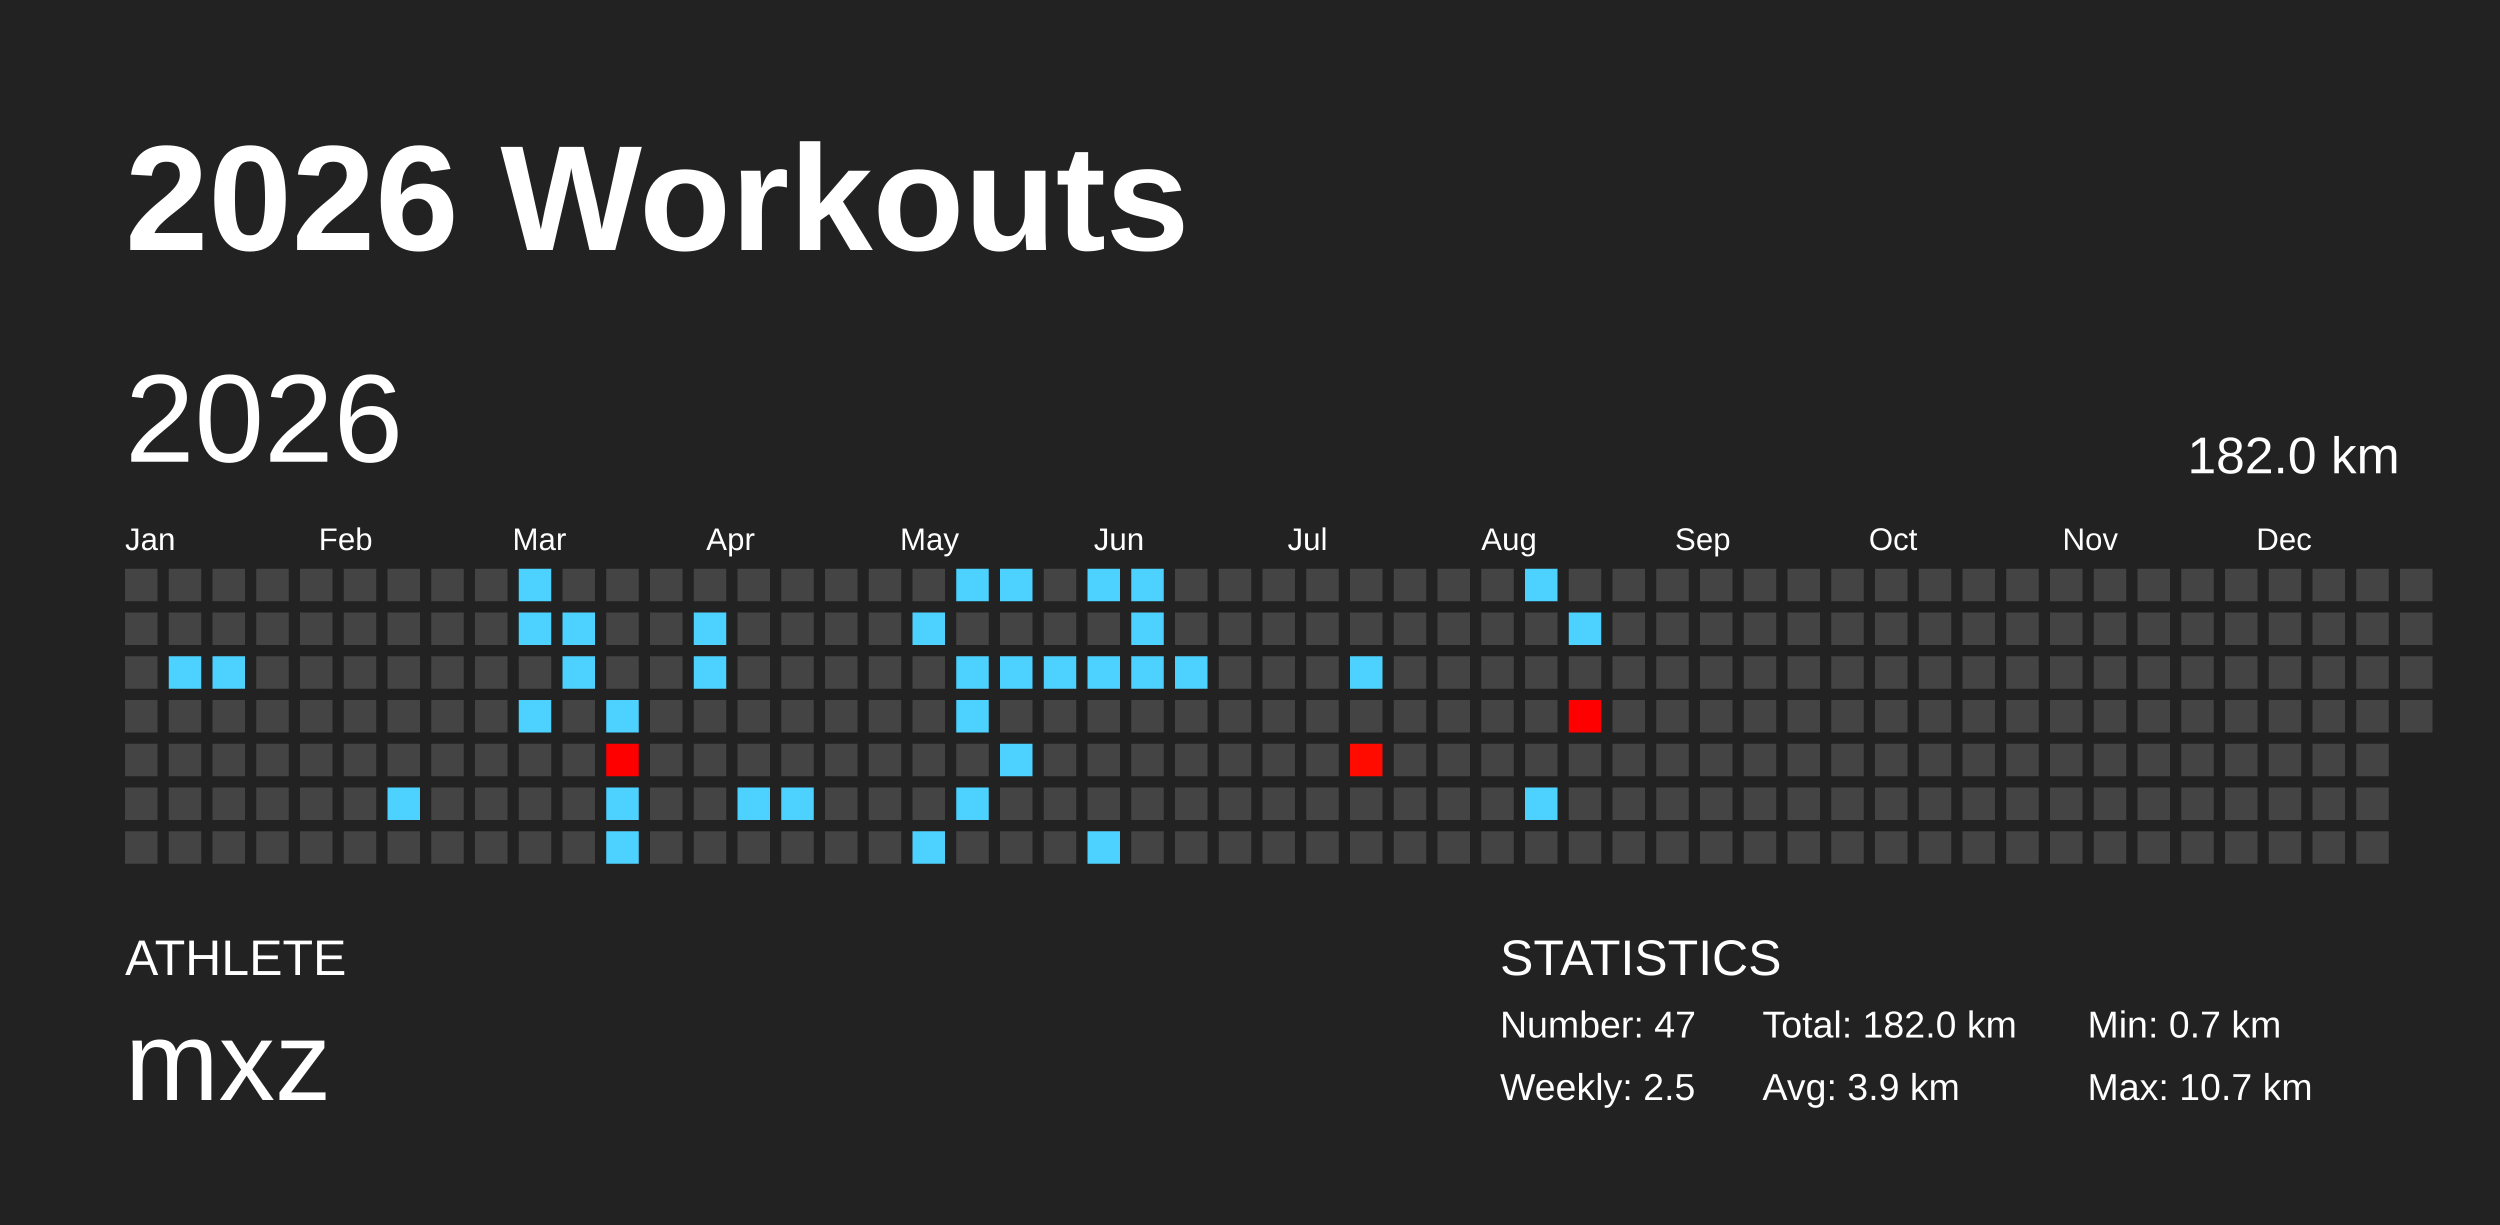
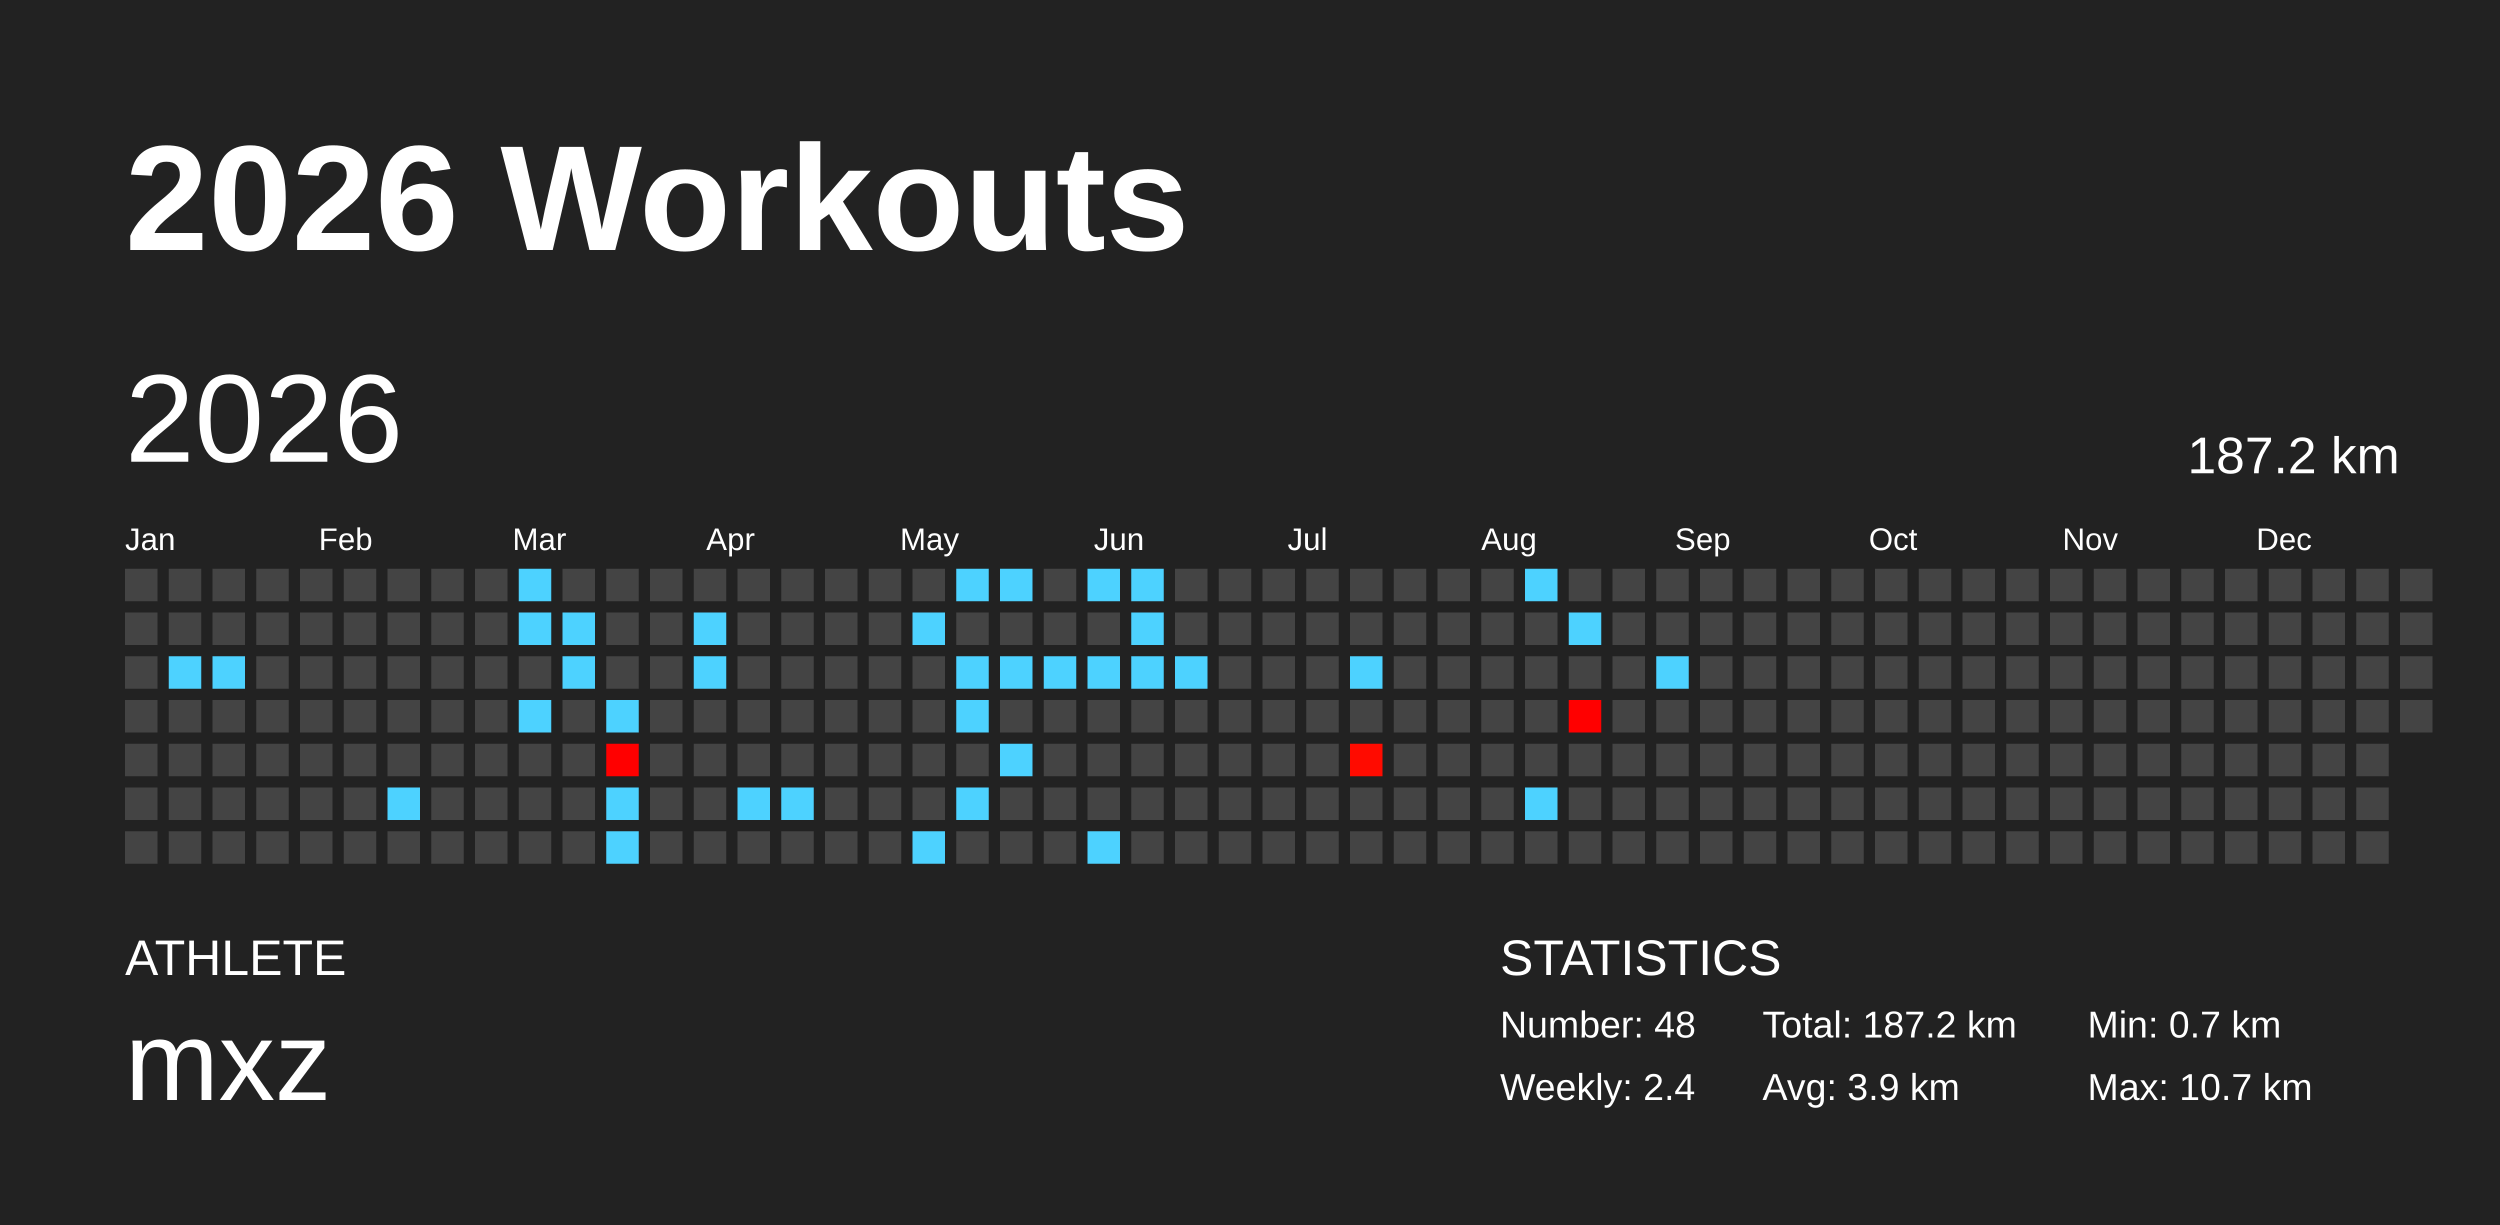
<svg xmlns="http://www.w3.org/2000/svg" baseProfile="full" height="98mm" version="1.1" viewBox="0,0,200,98" width="200mm">
  <defs />
  <rect fill="#222222" height="98" width="200" x="0" y="0" />
  <text fill="#FFFFFF" style="font-size:12px; font-family:Arial; font-weight:bold;" x="10" y="20">2026 Workouts</text>
  <text fill="#FFFFFF" style="font-size:4px; font-family:Arial" x="10" y="78">ATHLETE</text>
  <text fill="#FFFFFF" style="font-size:9px; font-family:Arial" x="10" y="88">mxz</text>
  <text fill="#FFFFFF" style="font-size:4px; font-family:Arial" x="120" y="78">STATISTICS</text>
-   <text fill="#FFFFFF" style="font-size:3px; font-family:Arial" x="120" y="83">Number: 47</text>
-   <text fill="#FFFFFF" style="font-size:3px; font-family:Arial" x="120" y="88">Weekly: 2.5</text>
-   <text fill="#FFFFFF" style="font-size:3px; font-family:Arial" x="141" y="83">Total: 182.0 km</text>
+   <text fill="#FFFFFF" style="font-size:3px; font-family:Arial" x="120" y="83">Number: 48</text>
+   <text fill="#FFFFFF" style="font-size:3px; font-family:Arial" x="120" y="88">Weekly: 2.4</text>
+   <text fill="#FFFFFF" style="font-size:3px; font-family:Arial" x="141" y="83">Total: 187.2 km</text>
  <text fill="#FFFFFF" style="font-size:3px; font-family:Arial" x="141" y="88">Avg: 3.9 km</text>
  <text fill="#FFFFFF" style="font-size:3px; font-family:Arial" x="167" y="83">Min: 0.7 km</text>
  <text fill="#FFFFFF" style="font-size:3px; font-family:Arial" x="167" y="88">Max: 10.7 km</text>
  <text dominant-baseline="hanging" fill="#FFFFFF" style="font-size:10.0px; font-family:Arial;" x="10" y="30">2026</text>
-   <text dominant-baseline="hanging" fill="#FFFFFF" style="font-size:4.125px; font-family:Arial;" x="175" y="35">182.0 km</text>
+   <text dominant-baseline="hanging" fill="#FFFFFF" style="font-size:4.125px; font-family:Arial;" x="175" y="35">187.2 km</text>
  <text fill="#FFFFFF" style="font-size:2.5px; font-family:Arial" x="10.0" y="44">Jan</text>
  <text fill="#FFFFFF" style="font-size:2.5px; font-family:Arial" x="25.5" y="44">Feb</text>
  <text fill="#FFFFFF" style="font-size:2.5px; font-family:Arial" x="41.0" y="44">Mar</text>
  <text fill="#FFFFFF" style="font-size:2.5px; font-family:Arial" x="56.5" y="44">Apr</text>
  <text fill="#FFFFFF" style="font-size:2.5px; font-family:Arial" x="72.0" y="44">May</text>
  <text fill="#FFFFFF" style="font-size:2.5px; font-family:Arial" x="87.5" y="44">Jun</text>
  <text fill="#FFFFFF" style="font-size:2.5px; font-family:Arial" x="103.0" y="44">Jul</text>
  <text fill="#FFFFFF" style="font-size:2.5px; font-family:Arial" x="118.5" y="44">Aug</text>
  <text fill="#FFFFFF" style="font-size:2.5px; font-family:Arial" x="134.0" y="44">Sep</text>
  <text fill="#FFFFFF" style="font-size:2.5px; font-family:Arial" x="149.5" y="44">Oct</text>
  <text fill="#FFFFFF" style="font-size:2.5px; font-family:Arial" x="165.0" y="44">Nov</text>
  <text fill="#FFFFFF" style="font-size:2.5px; font-family:Arial" x="180.5" y="44">Dec</text>
  <rect fill="#444444" height="2.6" width="2.6" x="10.0" y="45.5" />
  <rect fill="#444444" height="2.6" width="2.6" x="10.0" y="49.0" />
  <rect fill="#444444" height="2.6" width="2.6" x="10.0" y="52.5" />
  <rect fill="#444444" height="2.6" width="2.6" x="10.0" y="56.0" />
  <rect fill="#444444" height="2.6" width="2.6" x="10.0" y="59.5" />
  <rect fill="#444444" height="2.6" width="2.6" x="10.0" y="63.0" />
  <rect fill="#444444" height="2.6" width="2.6" x="10.0" y="66.5" />
  <rect fill="#444444" height="2.6" width="2.6" x="13.5" y="45.5" />
  <rect fill="#444444" height="2.6" width="2.6" x="13.5" y="49.0" />
  <rect fill="#4dd2ff" height="2.6" width="2.6" x="13.5" y="52.5" />
  <rect fill="#444444" height="2.6" width="2.6" x="13.5" y="56.0" />
  <rect fill="#444444" height="2.6" width="2.6" x="13.5" y="59.5" />
  <rect fill="#444444" height="2.6" width="2.6" x="13.5" y="63.0" />
  <rect fill="#444444" height="2.6" width="2.6" x="13.5" y="66.5" />
  <rect fill="#444444" height="2.6" width="2.6" x="17.0" y="45.5" />
  <rect fill="#444444" height="2.6" width="2.6" x="17.0" y="49.0" />
  <rect fill="#4dd2ff" height="2.6" width="2.6" x="17.0" y="52.5" />
  <rect fill="#444444" height="2.6" width="2.6" x="17.0" y="56.0" />
  <rect fill="#444444" height="2.6" width="2.6" x="17.0" y="59.5" />
  <rect fill="#444444" height="2.6" width="2.6" x="17.0" y="63.0" />
  <rect fill="#444444" height="2.6" width="2.6" x="17.0" y="66.5" />
  <rect fill="#444444" height="2.6" width="2.6" x="20.5" y="45.5" />
  <rect fill="#444444" height="2.6" width="2.6" x="20.5" y="49.0" />
  <rect fill="#444444" height="2.6" width="2.6" x="20.5" y="52.5" />
  <rect fill="#444444" height="2.6" width="2.6" x="20.5" y="56.0" />
  <rect fill="#444444" height="2.6" width="2.6" x="20.5" y="59.5" />
  <rect fill="#444444" height="2.6" width="2.6" x="20.5" y="63.0" />
  <rect fill="#444444" height="2.6" width="2.6" x="20.5" y="66.5" />
  <rect fill="#444444" height="2.6" width="2.6" x="24.0" y="45.5" />
  <rect fill="#444444" height="2.6" width="2.6" x="24.0" y="49.0" />
  <rect fill="#444444" height="2.6" width="2.6" x="24.0" y="52.5" />
  <rect fill="#444444" height="2.6" width="2.6" x="24.0" y="56.0" />
  <rect fill="#444444" height="2.6" width="2.6" x="24.0" y="59.5" />
  <rect fill="#444444" height="2.6" width="2.6" x="24.0" y="63.0" />
  <rect fill="#444444" height="2.6" width="2.6" x="24.0" y="66.5" />
  <rect fill="#444444" height="2.6" width="2.6" x="27.5" y="45.5" />
  <rect fill="#444444" height="2.6" width="2.6" x="27.5" y="49.0" />
  <rect fill="#444444" height="2.6" width="2.6" x="27.5" y="52.5" />
  <rect fill="#444444" height="2.6" width="2.6" x="27.5" y="56.0" />
  <rect fill="#444444" height="2.6" width="2.6" x="27.5" y="59.5" />
  <rect fill="#444444" height="2.6" width="2.6" x="27.5" y="63.0" />
  <rect fill="#444444" height="2.6" width="2.6" x="27.5" y="66.5" />
  <rect fill="#444444" height="2.6" width="2.6" x="31.0" y="45.5" />
  <rect fill="#444444" height="2.6" width="2.6" x="31.0" y="49.0" />
  <rect fill="#444444" height="2.6" width="2.6" x="31.0" y="52.5" />
  <rect fill="#444444" height="2.6" width="2.6" x="31.0" y="56.0" />
  <rect fill="#444444" height="2.6" width="2.6" x="31.0" y="59.5" />
  <rect fill="#4dd2ff" height="2.6" width="2.6" x="31.0" y="63.0" />
  <rect fill="#444444" height="2.6" width="2.6" x="31.0" y="66.5" />
  <rect fill="#444444" height="2.6" width="2.6" x="34.5" y="45.5" />
  <rect fill="#444444" height="2.6" width="2.6" x="34.5" y="49.0" />
  <rect fill="#444444" height="2.6" width="2.6" x="34.5" y="52.5" />
  <rect fill="#444444" height="2.6" width="2.6" x="34.5" y="56.0" />
  <rect fill="#444444" height="2.6" width="2.6" x="34.5" y="59.5" />
  <rect fill="#444444" height="2.6" width="2.6" x="34.5" y="63.0" />
  <rect fill="#444444" height="2.6" width="2.6" x="34.5" y="66.5" />
  <rect fill="#444444" height="2.6" width="2.6" x="38.0" y="45.5" />
  <rect fill="#444444" height="2.6" width="2.6" x="38.0" y="49.0" />
  <rect fill="#444444" height="2.6" width="2.6" x="38.0" y="52.5" />
  <rect fill="#444444" height="2.6" width="2.6" x="38.0" y="56.0" />
  <rect fill="#444444" height="2.6" width="2.6" x="38.0" y="59.5" />
  <rect fill="#444444" height="2.6" width="2.6" x="38.0" y="63.0" />
  <rect fill="#444444" height="2.6" width="2.6" x="38.0" y="66.5" />
  <rect fill="#4dd2ff" height="2.6" width="2.6" x="41.5" y="45.5" />
  <rect fill="#4dd2ff" height="2.6" width="2.6" x="41.5" y="49.0" />
  <rect fill="#444444" height="2.6" width="2.6" x="41.5" y="52.5" />
  <rect fill="#4dd2ff" height="2.6" width="2.6" x="41.5" y="56.0" />
  <rect fill="#444444" height="2.6" width="2.6" x="41.5" y="59.5" />
  <rect fill="#444444" height="2.6" width="2.6" x="41.5" y="63.0" />
  <rect fill="#444444" height="2.6" width="2.6" x="41.5" y="66.5" />
  <rect fill="#444444" height="2.6" width="2.6" x="45.0" y="45.5" />
  <rect fill="#4dd2ff" height="2.6" width="2.6" x="45.0" y="49.0" />
  <rect fill="#4dd2ff" height="2.6" width="2.6" x="45.0" y="52.5" />
  <rect fill="#444444" height="2.6" width="2.6" x="45.0" y="56.0" />
  <rect fill="#444444" height="2.6" width="2.6" x="45.0" y="59.5" />
  <rect fill="#444444" height="2.6" width="2.6" x="45.0" y="63.0" />
  <rect fill="#444444" height="2.6" width="2.6" x="45.0" y="66.5" />
  <rect fill="#444444" height="2.6" width="2.6" x="48.5" y="45.5" />
  <rect fill="#444444" height="2.6" width="2.6" x="48.5" y="49.0" />
  <rect fill="#444444" height="2.6" width="2.6" x="48.5" y="52.5" />
  <rect fill="#4dd2ff" height="2.6" width="2.6" x="48.5" y="56.0" />
  <rect fill="#ff0000" height="2.6" width="2.6" x="48.5" y="59.5" />
  <rect fill="#4dd2ff" height="2.6" width="2.6" x="48.5" y="63.0" />
  <rect fill="#4dd2ff" height="2.6" width="2.6" x="48.5" y="66.5" />
  <rect fill="#444444" height="2.6" width="2.6" x="52.0" y="45.5" />
  <rect fill="#444444" height="2.6" width="2.6" x="52.0" y="49.0" />
  <rect fill="#444444" height="2.6" width="2.6" x="52.0" y="52.5" />
  <rect fill="#444444" height="2.6" width="2.6" x="52.0" y="56.0" />
  <rect fill="#444444" height="2.6" width="2.6" x="52.0" y="59.5" />
  <rect fill="#444444" height="2.6" width="2.6" x="52.0" y="63.0" />
  <rect fill="#444444" height="2.6" width="2.6" x="52.0" y="66.5" />
  <rect fill="#444444" height="2.6" width="2.6" x="55.5" y="45.5" />
  <rect fill="#4dd2ff" height="2.6" width="2.6" x="55.5" y="49.0" />
  <rect fill="#4dd2ff" height="2.6" width="2.6" x="55.5" y="52.5" />
  <rect fill="#444444" height="2.6" width="2.6" x="55.5" y="56.0" />
  <rect fill="#444444" height="2.6" width="2.6" x="55.5" y="59.5" />
  <rect fill="#444444" height="2.6" width="2.6" x="55.5" y="63.0" />
  <rect fill="#444444" height="2.6" width="2.6" x="55.5" y="66.5" />
  <rect fill="#444444" height="2.6" width="2.6" x="59.0" y="45.5" />
  <rect fill="#444444" height="2.6" width="2.6" x="59.0" y="49.0" />
  <rect fill="#444444" height="2.6" width="2.6" x="59.0" y="52.5" />
  <rect fill="#444444" height="2.6" width="2.6" x="59.0" y="56.0" />
  <rect fill="#444444" height="2.6" width="2.6" x="59.0" y="59.5" />
  <rect fill="#4dd2ff" height="2.6" width="2.6" x="59.0" y="63.0" />
  <rect fill="#444444" height="2.6" width="2.6" x="59.0" y="66.5" />
  <rect fill="#444444" height="2.6" width="2.6" x="62.5" y="45.5" />
  <rect fill="#444444" height="2.6" width="2.6" x="62.5" y="49.0" />
  <rect fill="#444444" height="2.6" width="2.6" x="62.5" y="52.5" />
  <rect fill="#444444" height="2.6" width="2.6" x="62.5" y="56.0" />
  <rect fill="#444444" height="2.6" width="2.6" x="62.5" y="59.5" />
  <rect fill="#4dd2ff" height="2.6" width="2.6" x="62.5" y="63.0" />
  <rect fill="#444444" height="2.6" width="2.6" x="62.5" y="66.5" />
  <rect fill="#444444" height="2.6" width="2.6" x="66.0" y="45.5" />
  <rect fill="#444444" height="2.6" width="2.6" x="66.0" y="49.0" />
  <rect fill="#444444" height="2.6" width="2.6" x="66.0" y="52.5" />
  <rect fill="#444444" height="2.6" width="2.6" x="66.0" y="56.0" />
  <rect fill="#444444" height="2.6" width="2.6" x="66.0" y="59.5" />
  <rect fill="#444444" height="2.6" width="2.6" x="66.0" y="63.0" />
  <rect fill="#444444" height="2.6" width="2.6" x="66.0" y="66.5" />
  <rect fill="#444444" height="2.6" width="2.6" x="69.5" y="45.5" />
  <rect fill="#444444" height="2.6" width="2.6" x="69.5" y="49.0" />
  <rect fill="#444444" height="2.6" width="2.6" x="69.5" y="52.5" />
  <rect fill="#444444" height="2.6" width="2.6" x="69.5" y="56.0" />
  <rect fill="#444444" height="2.6" width="2.6" x="69.5" y="59.5" />
  <rect fill="#444444" height="2.6" width="2.6" x="69.5" y="63.0" />
  <rect fill="#444444" height="2.6" width="2.6" x="69.5" y="66.5" />
  <rect fill="#444444" height="2.6" width="2.6" x="73.0" y="45.5" />
  <rect fill="#4dd2ff" height="2.6" width="2.6" x="73.0" y="49.0" />
  <rect fill="#444444" height="2.6" width="2.6" x="73.0" y="52.5" />
  <rect fill="#444444" height="2.6" width="2.6" x="73.0" y="56.0" />
  <rect fill="#444444" height="2.6" width="2.6" x="73.0" y="59.5" />
  <rect fill="#444444" height="2.6" width="2.6" x="73.0" y="63.0" />
  <rect fill="#4dd2ff" height="2.6" width="2.6" x="73.0" y="66.5" />
  <rect fill="#4dd2ff" height="2.6" width="2.6" x="76.5" y="45.5" />
  <rect fill="#444444" height="2.6" width="2.6" x="76.5" y="49.0" />
  <rect fill="#4dd2ff" height="2.6" width="2.6" x="76.5" y="52.5" />
  <rect fill="#4dd2ff" height="2.6" width="2.6" x="76.5" y="56.0" />
  <rect fill="#444444" height="2.6" width="2.6" x="76.5" y="59.5" />
  <rect fill="#4dd2ff" height="2.6" width="2.6" x="76.5" y="63.0" />
  <rect fill="#444444" height="2.6" width="2.6" x="76.5" y="66.5" />
  <rect fill="#4dd2ff" height="2.6" width="2.6" x="80.0" y="45.5" />
  <rect fill="#444444" height="2.6" width="2.6" x="80.0" y="49.0" />
  <rect fill="#4dd2ff" height="2.6" width="2.6" x="80.0" y="52.5" />
  <rect fill="#444444" height="2.6" width="2.6" x="80.0" y="56.0" />
  <rect fill="#4dd2ff" height="2.6" width="2.6" x="80.0" y="59.5" />
  <rect fill="#444444" height="2.6" width="2.6" x="80.0" y="63.0" />
  <rect fill="#444444" height="2.6" width="2.6" x="80.0" y="66.5" />
  <rect fill="#444444" height="2.6" width="2.6" x="83.5" y="45.5" />
  <rect fill="#444444" height="2.6" width="2.6" x="83.5" y="49.0" />
  <rect fill="#4dd2ff" height="2.6" width="2.6" x="83.5" y="52.5" />
  <rect fill="#444444" height="2.6" width="2.6" x="83.5" y="56.0" />
  <rect fill="#444444" height="2.6" width="2.6" x="83.5" y="59.5" />
  <rect fill="#444444" height="2.6" width="2.6" x="83.5" y="63.0" />
  <rect fill="#444444" height="2.6" width="2.6" x="83.5" y="66.5" />
  <rect fill="#4dd2ff" height="2.6" width="2.6" x="87.0" y="45.5" />
  <rect fill="#444444" height="2.6" width="2.6" x="87.0" y="49.0" />
  <rect fill="#4dd2ff" height="2.6" width="2.6" x="87.0" y="52.5" />
  <rect fill="#444444" height="2.6" width="2.6" x="87.0" y="56.0" />
  <rect fill="#444444" height="2.6" width="2.6" x="87.0" y="59.5" />
  <rect fill="#444444" height="2.6" width="2.6" x="87.0" y="63.0" />
  <rect fill="#4dd2ff" height="2.6" width="2.6" x="87.0" y="66.5" />
  <rect fill="#4dd2ff" height="2.6" width="2.6" x="90.5" y="45.5" />
  <rect fill="#4dd2ff" height="2.6" width="2.6" x="90.5" y="49.0" />
  <rect fill="#4dd2ff" height="2.6" width="2.6" x="90.5" y="52.5" />
  <rect fill="#444444" height="2.6" width="2.6" x="90.5" y="56.0" />
  <rect fill="#444444" height="2.6" width="2.6" x="90.5" y="59.5" />
  <rect fill="#444444" height="2.6" width="2.6" x="90.5" y="63.0" />
  <rect fill="#444444" height="2.6" width="2.6" x="90.5" y="66.5" />
  <rect fill="#444444" height="2.6" width="2.6" x="94.0" y="45.5" />
  <rect fill="#444444" height="2.6" width="2.6" x="94.0" y="49.0" />
  <rect fill="#4dd2ff" height="2.6" width="2.6" x="94.0" y="52.5" />
  <rect fill="#444444" height="2.6" width="2.6" x="94.0" y="56.0" />
  <rect fill="#444444" height="2.6" width="2.6" x="94.0" y="59.5" />
  <rect fill="#444444" height="2.6" width="2.6" x="94.0" y="63.0" />
  <rect fill="#444444" height="2.6" width="2.6" x="94.0" y="66.5" />
  <rect fill="#444444" height="2.6" width="2.6" x="97.5" y="45.5" />
  <rect fill="#444444" height="2.6" width="2.6" x="97.5" y="49.0" />
  <rect fill="#444444" height="2.6" width="2.6" x="97.5" y="52.5" />
  <rect fill="#444444" height="2.6" width="2.6" x="97.5" y="56.0" />
  <rect fill="#444444" height="2.6" width="2.6" x="97.5" y="59.5" />
  <rect fill="#444444" height="2.6" width="2.6" x="97.5" y="63.0" />
  <rect fill="#444444" height="2.6" width="2.6" x="97.5" y="66.5" />
  <rect fill="#444444" height="2.6" width="2.6" x="101.0" y="45.5" />
  <rect fill="#444444" height="2.6" width="2.6" x="101.0" y="49.0" />
  <rect fill="#444444" height="2.6" width="2.6" x="101.0" y="52.5" />
  <rect fill="#444444" height="2.6" width="2.6" x="101.0" y="56.0" />
  <rect fill="#444444" height="2.6" width="2.6" x="101.0" y="59.5" />
  <rect fill="#444444" height="2.6" width="2.6" x="101.0" y="63.0" />
  <rect fill="#444444" height="2.6" width="2.6" x="101.0" y="66.5" />
  <rect fill="#444444" height="2.6" width="2.6" x="104.5" y="45.5" />
  <rect fill="#444444" height="2.6" width="2.6" x="104.5" y="49.0" />
  <rect fill="#444444" height="2.6" width="2.6" x="104.5" y="52.5" />
  <rect fill="#444444" height="2.6" width="2.6" x="104.5" y="56.0" />
  <rect fill="#444444" height="2.6" width="2.6" x="104.5" y="59.5" />
  <rect fill="#444444" height="2.6" width="2.6" x="104.5" y="63.0" />
  <rect fill="#444444" height="2.6" width="2.6" x="104.5" y="66.5" />
  <rect fill="#444444" height="2.6" width="2.6" x="108.0" y="45.5" />
  <rect fill="#444444" height="2.6" width="2.6" x="108.0" y="49.0" />
  <rect fill="#4dd2ff" height="2.6" width="2.6" x="108.0" y="52.5" />
  <rect fill="#444444" height="2.6" width="2.6" x="108.0" y="56.0" />
  <rect fill="#ff0b00" height="2.6" width="2.6" x="108.0" y="59.5" />
  <rect fill="#444444" height="2.6" width="2.6" x="108.0" y="63.0" />
  <rect fill="#444444" height="2.6" width="2.6" x="108.0" y="66.5" />
  <rect fill="#444444" height="2.6" width="2.6" x="111.5" y="45.5" />
  <rect fill="#444444" height="2.6" width="2.6" x="111.5" y="49.0" />
  <rect fill="#444444" height="2.6" width="2.6" x="111.5" y="52.5" />
  <rect fill="#444444" height="2.6" width="2.6" x="111.5" y="56.0" />
  <rect fill="#444444" height="2.6" width="2.6" x="111.5" y="59.5" />
  <rect fill="#444444" height="2.6" width="2.6" x="111.5" y="63.0" />
  <rect fill="#444444" height="2.6" width="2.6" x="111.5" y="66.5" />
  <rect fill="#444444" height="2.6" width="2.6" x="115.0" y="45.5" />
  <rect fill="#444444" height="2.6" width="2.6" x="115.0" y="49.0" />
  <rect fill="#444444" height="2.6" width="2.6" x="115.0" y="52.5" />
  <rect fill="#444444" height="2.6" width="2.6" x="115.0" y="56.0" />
  <rect fill="#444444" height="2.6" width="2.6" x="115.0" y="59.5" />
  <rect fill="#444444" height="2.6" width="2.6" x="115.0" y="63.0" />
  <rect fill="#444444" height="2.6" width="2.6" x="115.0" y="66.5" />
  <rect fill="#444444" height="2.6" width="2.6" x="118.5" y="45.5" />
  <rect fill="#444444" height="2.6" width="2.6" x="118.5" y="49.0" />
  <rect fill="#444444" height="2.6" width="2.6" x="118.5" y="52.5" />
  <rect fill="#444444" height="2.6" width="2.6" x="118.5" y="56.0" />
  <rect fill="#444444" height="2.6" width="2.6" x="118.5" y="59.5" />
  <rect fill="#444444" height="2.6" width="2.6" x="118.5" y="63.0" />
  <rect fill="#444444" height="2.6" width="2.6" x="118.5" y="66.5" />
  <rect fill="#4dd2ff" height="2.6" width="2.6" x="122.0" y="45.5" />
  <rect fill="#444444" height="2.6" width="2.6" x="122.0" y="49.0" />
  <rect fill="#444444" height="2.6" width="2.6" x="122.0" y="52.5" />
  <rect fill="#444444" height="2.6" width="2.6" x="122.0" y="56.0" />
  <rect fill="#444444" height="2.6" width="2.6" x="122.0" y="59.5" />
  <rect fill="#4dd2ff" height="2.6" width="2.6" x="122.0" y="63.0" />
  <rect fill="#444444" height="2.6" width="2.6" x="122.0" y="66.5" />
  <rect fill="#444444" height="2.6" width="2.6" x="125.5" y="45.5" />
  <rect fill="#4dd2ff" height="2.6" width="2.6" x="125.5" y="49.0" />
  <rect fill="#444444" height="2.6" width="2.6" x="125.5" y="52.5" />
  <rect fill="#ff0000" height="2.6" width="2.6" x="125.5" y="56.0" />
  <rect fill="#444444" height="2.6" width="2.6" x="125.5" y="59.5" />
  <rect fill="#444444" height="2.6" width="2.6" x="125.5" y="63.0" />
  <rect fill="#444444" height="2.6" width="2.6" x="125.5" y="66.5" />
  <rect fill="#444444" height="2.6" width="2.6" x="129.0" y="45.5" />
  <rect fill="#444444" height="2.6" width="2.6" x="129.0" y="49.0" />
  <rect fill="#444444" height="2.6" width="2.6" x="129.0" y="52.5" />
  <rect fill="#444444" height="2.6" width="2.6" x="129.0" y="56.0" />
  <rect fill="#444444" height="2.6" width="2.6" x="129.0" y="59.5" />
  <rect fill="#444444" height="2.6" width="2.6" x="129.0" y="63.0" />
  <rect fill="#444444" height="2.6" width="2.6" x="129.0" y="66.5" />
  <rect fill="#444444" height="2.6" width="2.6" x="132.5" y="45.5" />
  <rect fill="#444444" height="2.6" width="2.6" x="132.5" y="49.0" />
-   <rect fill="#444444" height="2.6" width="2.6" x="132.5" y="52.5" />
+   <rect fill="#4dd2ff" height="2.6" width="2.6" x="132.5" y="52.5" />
  <rect fill="#444444" height="2.6" width="2.6" x="132.5" y="56.0" />
  <rect fill="#444444" height="2.6" width="2.6" x="132.5" y="59.5" />
  <rect fill="#444444" height="2.6" width="2.6" x="132.5" y="63.0" />
  <rect fill="#444444" height="2.6" width="2.6" x="132.5" y="66.5" />
  <rect fill="#444444" height="2.6" width="2.6" x="136.0" y="45.5" />
  <rect fill="#444444" height="2.6" width="2.6" x="136.0" y="49.0" />
  <rect fill="#444444" height="2.6" width="2.6" x="136.0" y="52.5" />
  <rect fill="#444444" height="2.6" width="2.6" x="136.0" y="56.0" />
  <rect fill="#444444" height="2.6" width="2.6" x="136.0" y="59.5" />
  <rect fill="#444444" height="2.6" width="2.6" x="136.0" y="63.0" />
  <rect fill="#444444" height="2.6" width="2.6" x="136.0" y="66.5" />
  <rect fill="#444444" height="2.6" width="2.6" x="139.5" y="45.5" />
  <rect fill="#444444" height="2.6" width="2.6" x="139.5" y="49.0" />
  <rect fill="#444444" height="2.6" width="2.6" x="139.5" y="52.5" />
  <rect fill="#444444" height="2.6" width="2.6" x="139.5" y="56.0" />
  <rect fill="#444444" height="2.6" width="2.6" x="139.5" y="59.5" />
  <rect fill="#444444" height="2.6" width="2.6" x="139.5" y="63.0" />
  <rect fill="#444444" height="2.6" width="2.6" x="139.5" y="66.5" />
  <rect fill="#444444" height="2.6" width="2.6" x="143.0" y="45.5" />
  <rect fill="#444444" height="2.6" width="2.6" x="143.0" y="49.0" />
  <rect fill="#444444" height="2.6" width="2.6" x="143.0" y="52.5" />
  <rect fill="#444444" height="2.6" width="2.6" x="143.0" y="56.0" />
  <rect fill="#444444" height="2.6" width="2.6" x="143.0" y="59.5" />
  <rect fill="#444444" height="2.6" width="2.6" x="143.0" y="63.0" />
  <rect fill="#444444" height="2.6" width="2.6" x="143.0" y="66.5" />
  <rect fill="#444444" height="2.6" width="2.6" x="146.5" y="45.5" />
  <rect fill="#444444" height="2.6" width="2.6" x="146.5" y="49.0" />
  <rect fill="#444444" height="2.6" width="2.6" x="146.5" y="52.5" />
  <rect fill="#444444" height="2.6" width="2.6" x="146.5" y="56.0" />
  <rect fill="#444444" height="2.6" width="2.6" x="146.5" y="59.5" />
  <rect fill="#444444" height="2.6" width="2.6" x="146.5" y="63.0" />
  <rect fill="#444444" height="2.6" width="2.6" x="146.5" y="66.5" />
  <rect fill="#444444" height="2.6" width="2.6" x="150.0" y="45.5" />
  <rect fill="#444444" height="2.6" width="2.6" x="150.0" y="49.0" />
  <rect fill="#444444" height="2.6" width="2.6" x="150.0" y="52.5" />
  <rect fill="#444444" height="2.6" width="2.6" x="150.0" y="56.0" />
  <rect fill="#444444" height="2.6" width="2.6" x="150.0" y="59.5" />
  <rect fill="#444444" height="2.6" width="2.6" x="150.0" y="63.0" />
  <rect fill="#444444" height="2.6" width="2.6" x="150.0" y="66.5" />
  <rect fill="#444444" height="2.6" width="2.6" x="153.5" y="45.5" />
  <rect fill="#444444" height="2.6" width="2.6" x="153.5" y="49.0" />
  <rect fill="#444444" height="2.6" width="2.6" x="153.5" y="52.5" />
  <rect fill="#444444" height="2.6" width="2.6" x="153.5" y="56.0" />
  <rect fill="#444444" height="2.6" width="2.6" x="153.5" y="59.5" />
  <rect fill="#444444" height="2.6" width="2.6" x="153.5" y="63.0" />
  <rect fill="#444444" height="2.6" width="2.6" x="153.5" y="66.5" />
  <rect fill="#444444" height="2.6" width="2.6" x="157.0" y="45.5" />
  <rect fill="#444444" height="2.6" width="2.6" x="157.0" y="49.0" />
  <rect fill="#444444" height="2.6" width="2.6" x="157.0" y="52.5" />
  <rect fill="#444444" height="2.6" width="2.6" x="157.0" y="56.0" />
  <rect fill="#444444" height="2.6" width="2.6" x="157.0" y="59.5" />
  <rect fill="#444444" height="2.6" width="2.6" x="157.0" y="63.0" />
  <rect fill="#444444" height="2.6" width="2.6" x="157.0" y="66.5" />
  <rect fill="#444444" height="2.6" width="2.6" x="160.5" y="45.5" />
  <rect fill="#444444" height="2.6" width="2.6" x="160.5" y="49.0" />
  <rect fill="#444444" height="2.6" width="2.6" x="160.5" y="52.5" />
  <rect fill="#444444" height="2.6" width="2.6" x="160.5" y="56.0" />
  <rect fill="#444444" height="2.6" width="2.6" x="160.5" y="59.5" />
  <rect fill="#444444" height="2.6" width="2.6" x="160.5" y="63.0" />
  <rect fill="#444444" height="2.6" width="2.6" x="160.5" y="66.5" />
  <rect fill="#444444" height="2.6" width="2.6" x="164.0" y="45.5" />
  <rect fill="#444444" height="2.6" width="2.6" x="164.0" y="49.0" />
  <rect fill="#444444" height="2.6" width="2.6" x="164.0" y="52.5" />
  <rect fill="#444444" height="2.6" width="2.6" x="164.0" y="56.0" />
  <rect fill="#444444" height="2.6" width="2.6" x="164.0" y="59.5" />
  <rect fill="#444444" height="2.6" width="2.6" x="164.0" y="63.0" />
  <rect fill="#444444" height="2.6" width="2.6" x="164.0" y="66.5" />
  <rect fill="#444444" height="2.6" width="2.6" x="167.5" y="45.5" />
  <rect fill="#444444" height="2.6" width="2.6" x="167.5" y="49.0" />
  <rect fill="#444444" height="2.6" width="2.6" x="167.5" y="52.5" />
  <rect fill="#444444" height="2.6" width="2.6" x="167.5" y="56.0" />
  <rect fill="#444444" height="2.6" width="2.6" x="167.5" y="59.5" />
  <rect fill="#444444" height="2.6" width="2.6" x="167.5" y="63.0" />
  <rect fill="#444444" height="2.6" width="2.6" x="167.5" y="66.5" />
  <rect fill="#444444" height="2.6" width="2.6" x="171.0" y="45.5" />
  <rect fill="#444444" height="2.6" width="2.6" x="171.0" y="49.0" />
  <rect fill="#444444" height="2.6" width="2.6" x="171.0" y="52.5" />
  <rect fill="#444444" height="2.6" width="2.6" x="171.0" y="56.0" />
  <rect fill="#444444" height="2.6" width="2.6" x="171.0" y="59.5" />
  <rect fill="#444444" height="2.6" width="2.6" x="171.0" y="63.0" />
  <rect fill="#444444" height="2.6" width="2.6" x="171.0" y="66.5" />
  <rect fill="#444444" height="2.6" width="2.6" x="174.5" y="45.5" />
  <rect fill="#444444" height="2.6" width="2.6" x="174.5" y="49.0" />
  <rect fill="#444444" height="2.6" width="2.6" x="174.5" y="52.5" />
  <rect fill="#444444" height="2.6" width="2.6" x="174.5" y="56.0" />
  <rect fill="#444444" height="2.6" width="2.6" x="174.5" y="59.5" />
  <rect fill="#444444" height="2.6" width="2.6" x="174.5" y="63.0" />
  <rect fill="#444444" height="2.6" width="2.6" x="174.5" y="66.5" />
  <rect fill="#444444" height="2.6" width="2.6" x="178.0" y="45.5" />
  <rect fill="#444444" height="2.6" width="2.6" x="178.0" y="49.0" />
  <rect fill="#444444" height="2.6" width="2.6" x="178.0" y="52.5" />
  <rect fill="#444444" height="2.6" width="2.6" x="178.0" y="56.0" />
  <rect fill="#444444" height="2.6" width="2.6" x="178.0" y="59.5" />
  <rect fill="#444444" height="2.6" width="2.6" x="178.0" y="63.0" />
  <rect fill="#444444" height="2.6" width="2.6" x="178.0" y="66.5" />
  <rect fill="#444444" height="2.6" width="2.6" x="181.5" y="45.5" />
  <rect fill="#444444" height="2.6" width="2.6" x="181.5" y="49.0" />
  <rect fill="#444444" height="2.6" width="2.6" x="181.5" y="52.5" />
  <rect fill="#444444" height="2.6" width="2.6" x="181.5" y="56.0" />
  <rect fill="#444444" height="2.6" width="2.6" x="181.5" y="59.5" />
  <rect fill="#444444" height="2.6" width="2.6" x="181.5" y="63.0" />
  <rect fill="#444444" height="2.6" width="2.6" x="181.5" y="66.5" />
  <rect fill="#444444" height="2.6" width="2.6" x="185.0" y="45.5" />
  <rect fill="#444444" height="2.6" width="2.6" x="185.0" y="49.0" />
  <rect fill="#444444" height="2.6" width="2.6" x="185.0" y="52.5" />
  <rect fill="#444444" height="2.6" width="2.6" x="185.0" y="56.0" />
  <rect fill="#444444" height="2.6" width="2.6" x="185.0" y="59.5" />
  <rect fill="#444444" height="2.6" width="2.6" x="185.0" y="63.0" />
  <rect fill="#444444" height="2.6" width="2.6" x="185.0" y="66.5" />
  <rect fill="#444444" height="2.6" width="2.6" x="188.5" y="45.5" />
  <rect fill="#444444" height="2.6" width="2.6" x="188.5" y="49.0" />
  <rect fill="#444444" height="2.6" width="2.6" x="188.5" y="52.5" />
  <rect fill="#444444" height="2.6" width="2.6" x="188.5" y="56.0" />
  <rect fill="#444444" height="2.6" width="2.6" x="188.5" y="59.5" />
  <rect fill="#444444" height="2.6" width="2.6" x="188.5" y="63.0" />
  <rect fill="#444444" height="2.6" width="2.6" x="188.5" y="66.5" />
  <rect fill="#444444" height="2.6" width="2.6" x="192.0" y="45.5" />
  <rect fill="#444444" height="2.6" width="2.6" x="192.0" y="49.0" />
  <rect fill="#444444" height="2.6" width="2.6" x="192.0" y="52.5" />
  <rect fill="#444444" height="2.6" width="2.6" x="192.0" y="56.0" />
</svg>
